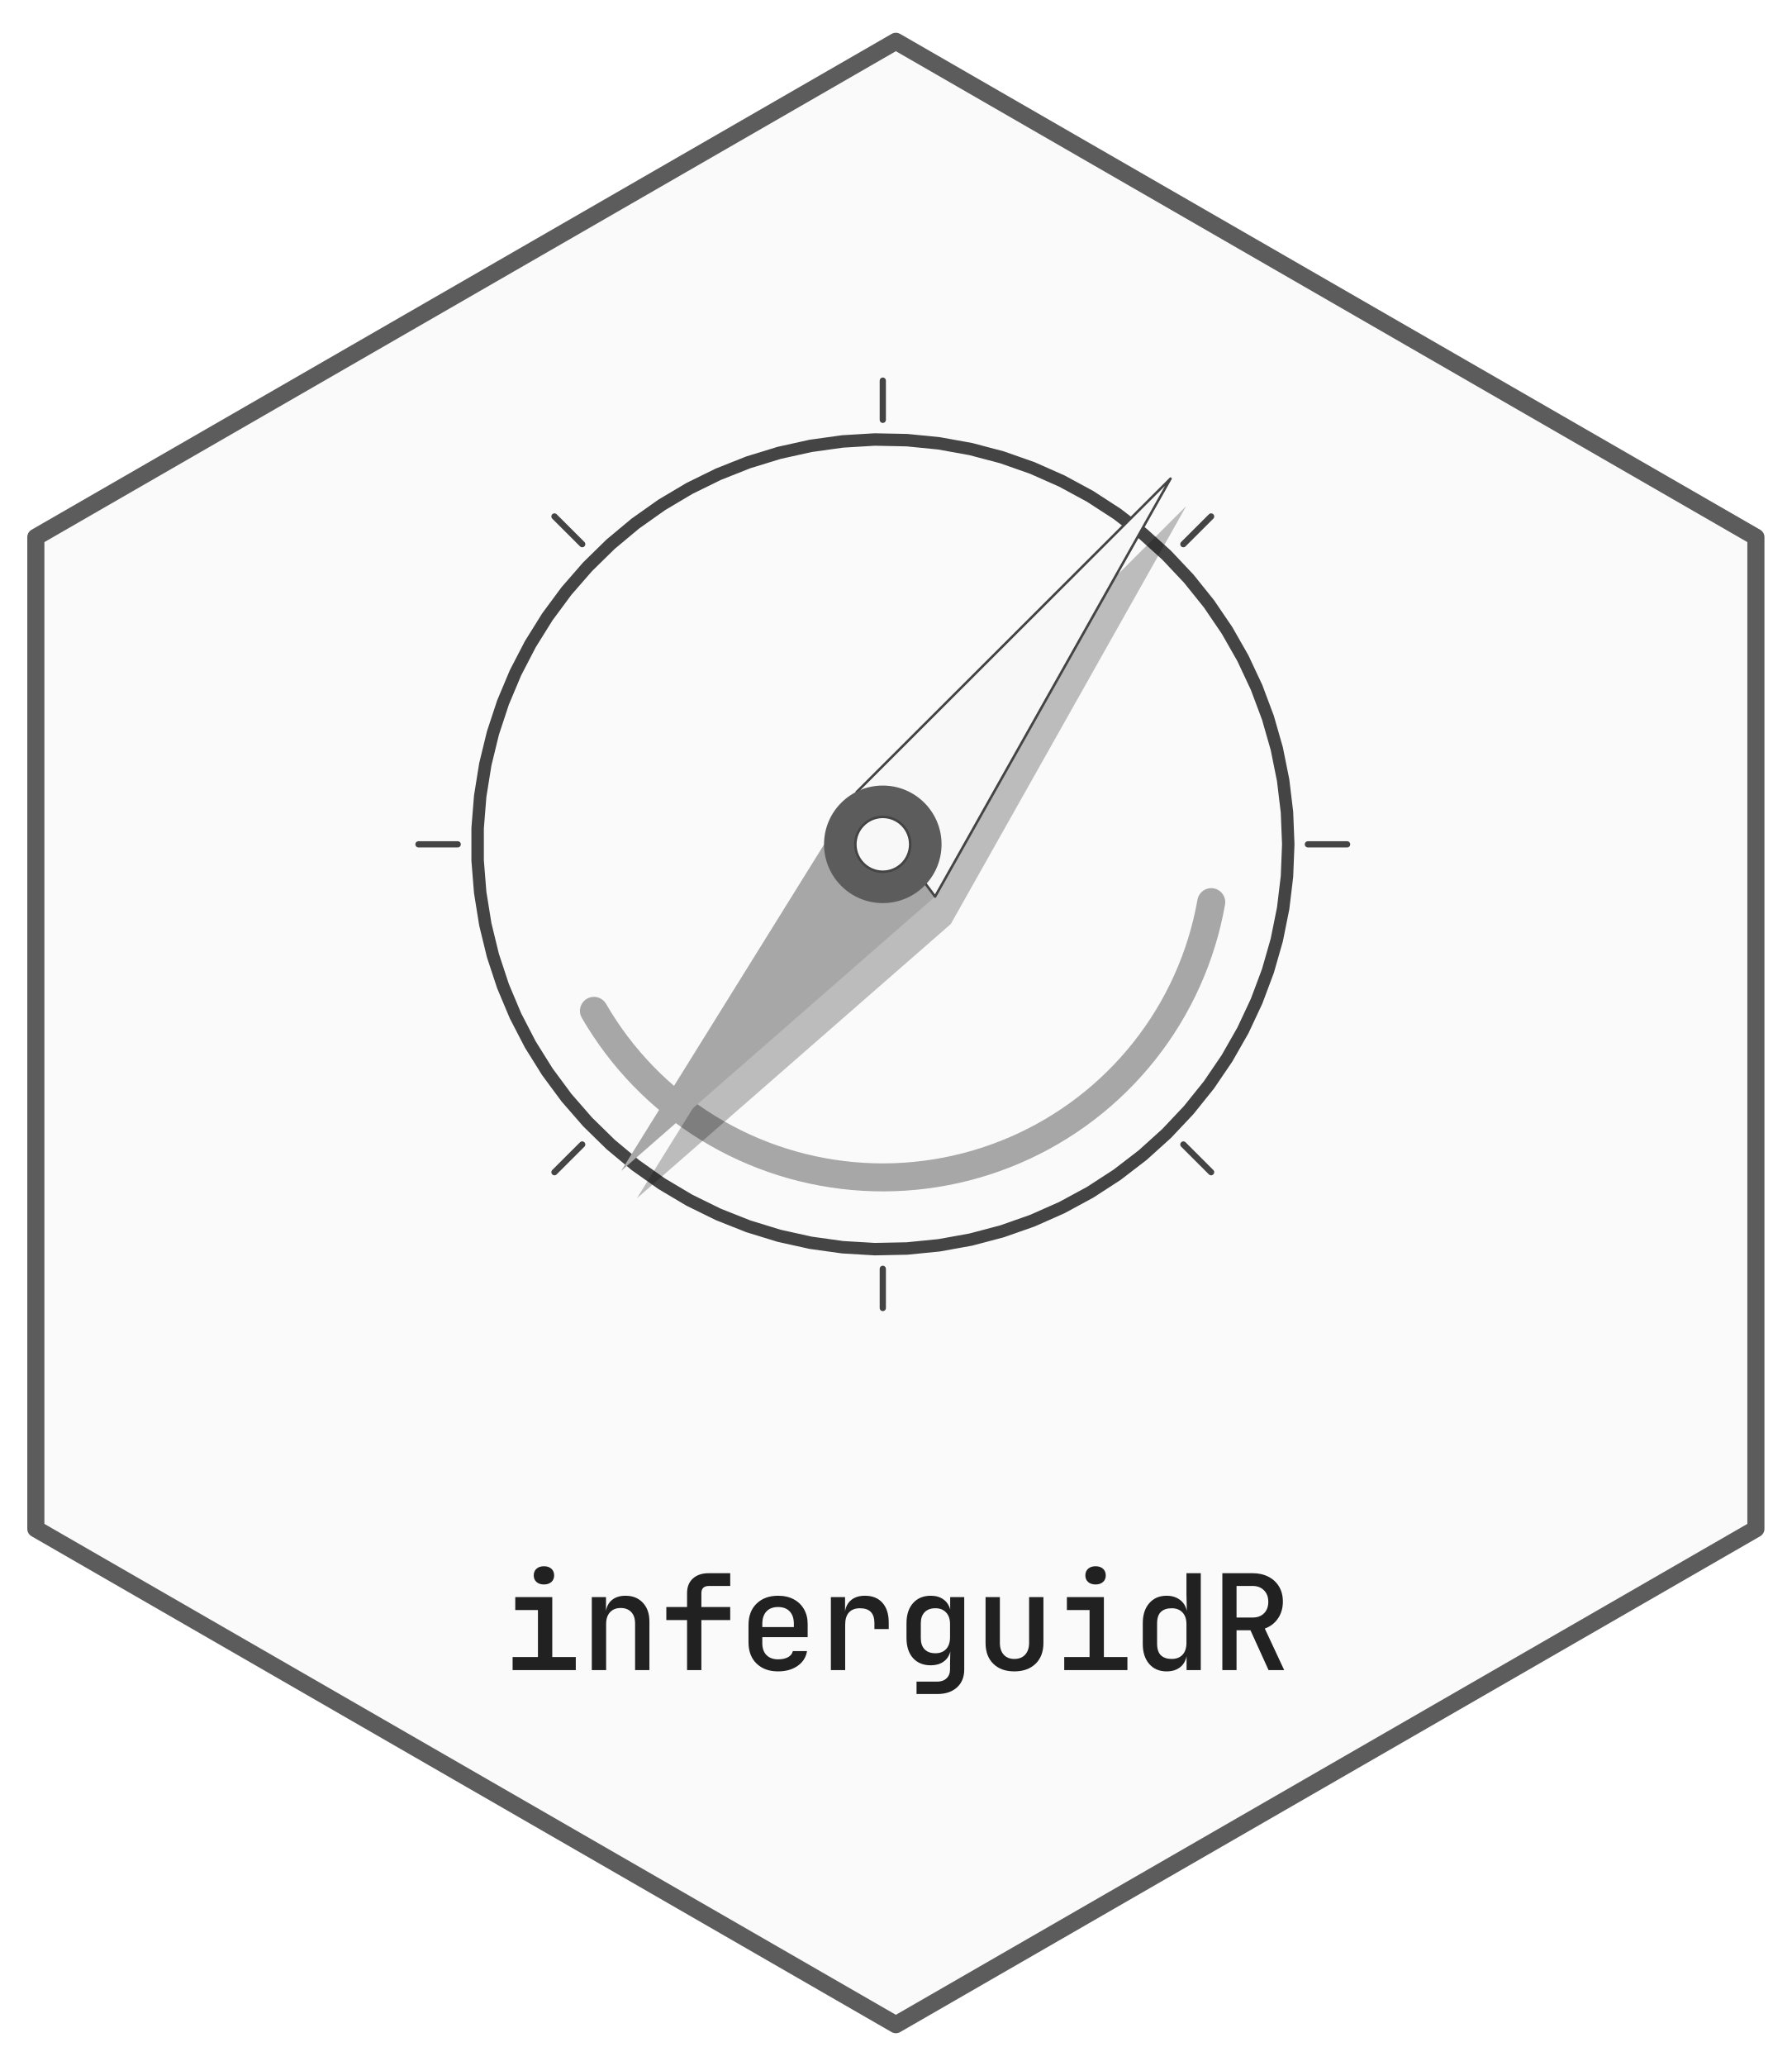
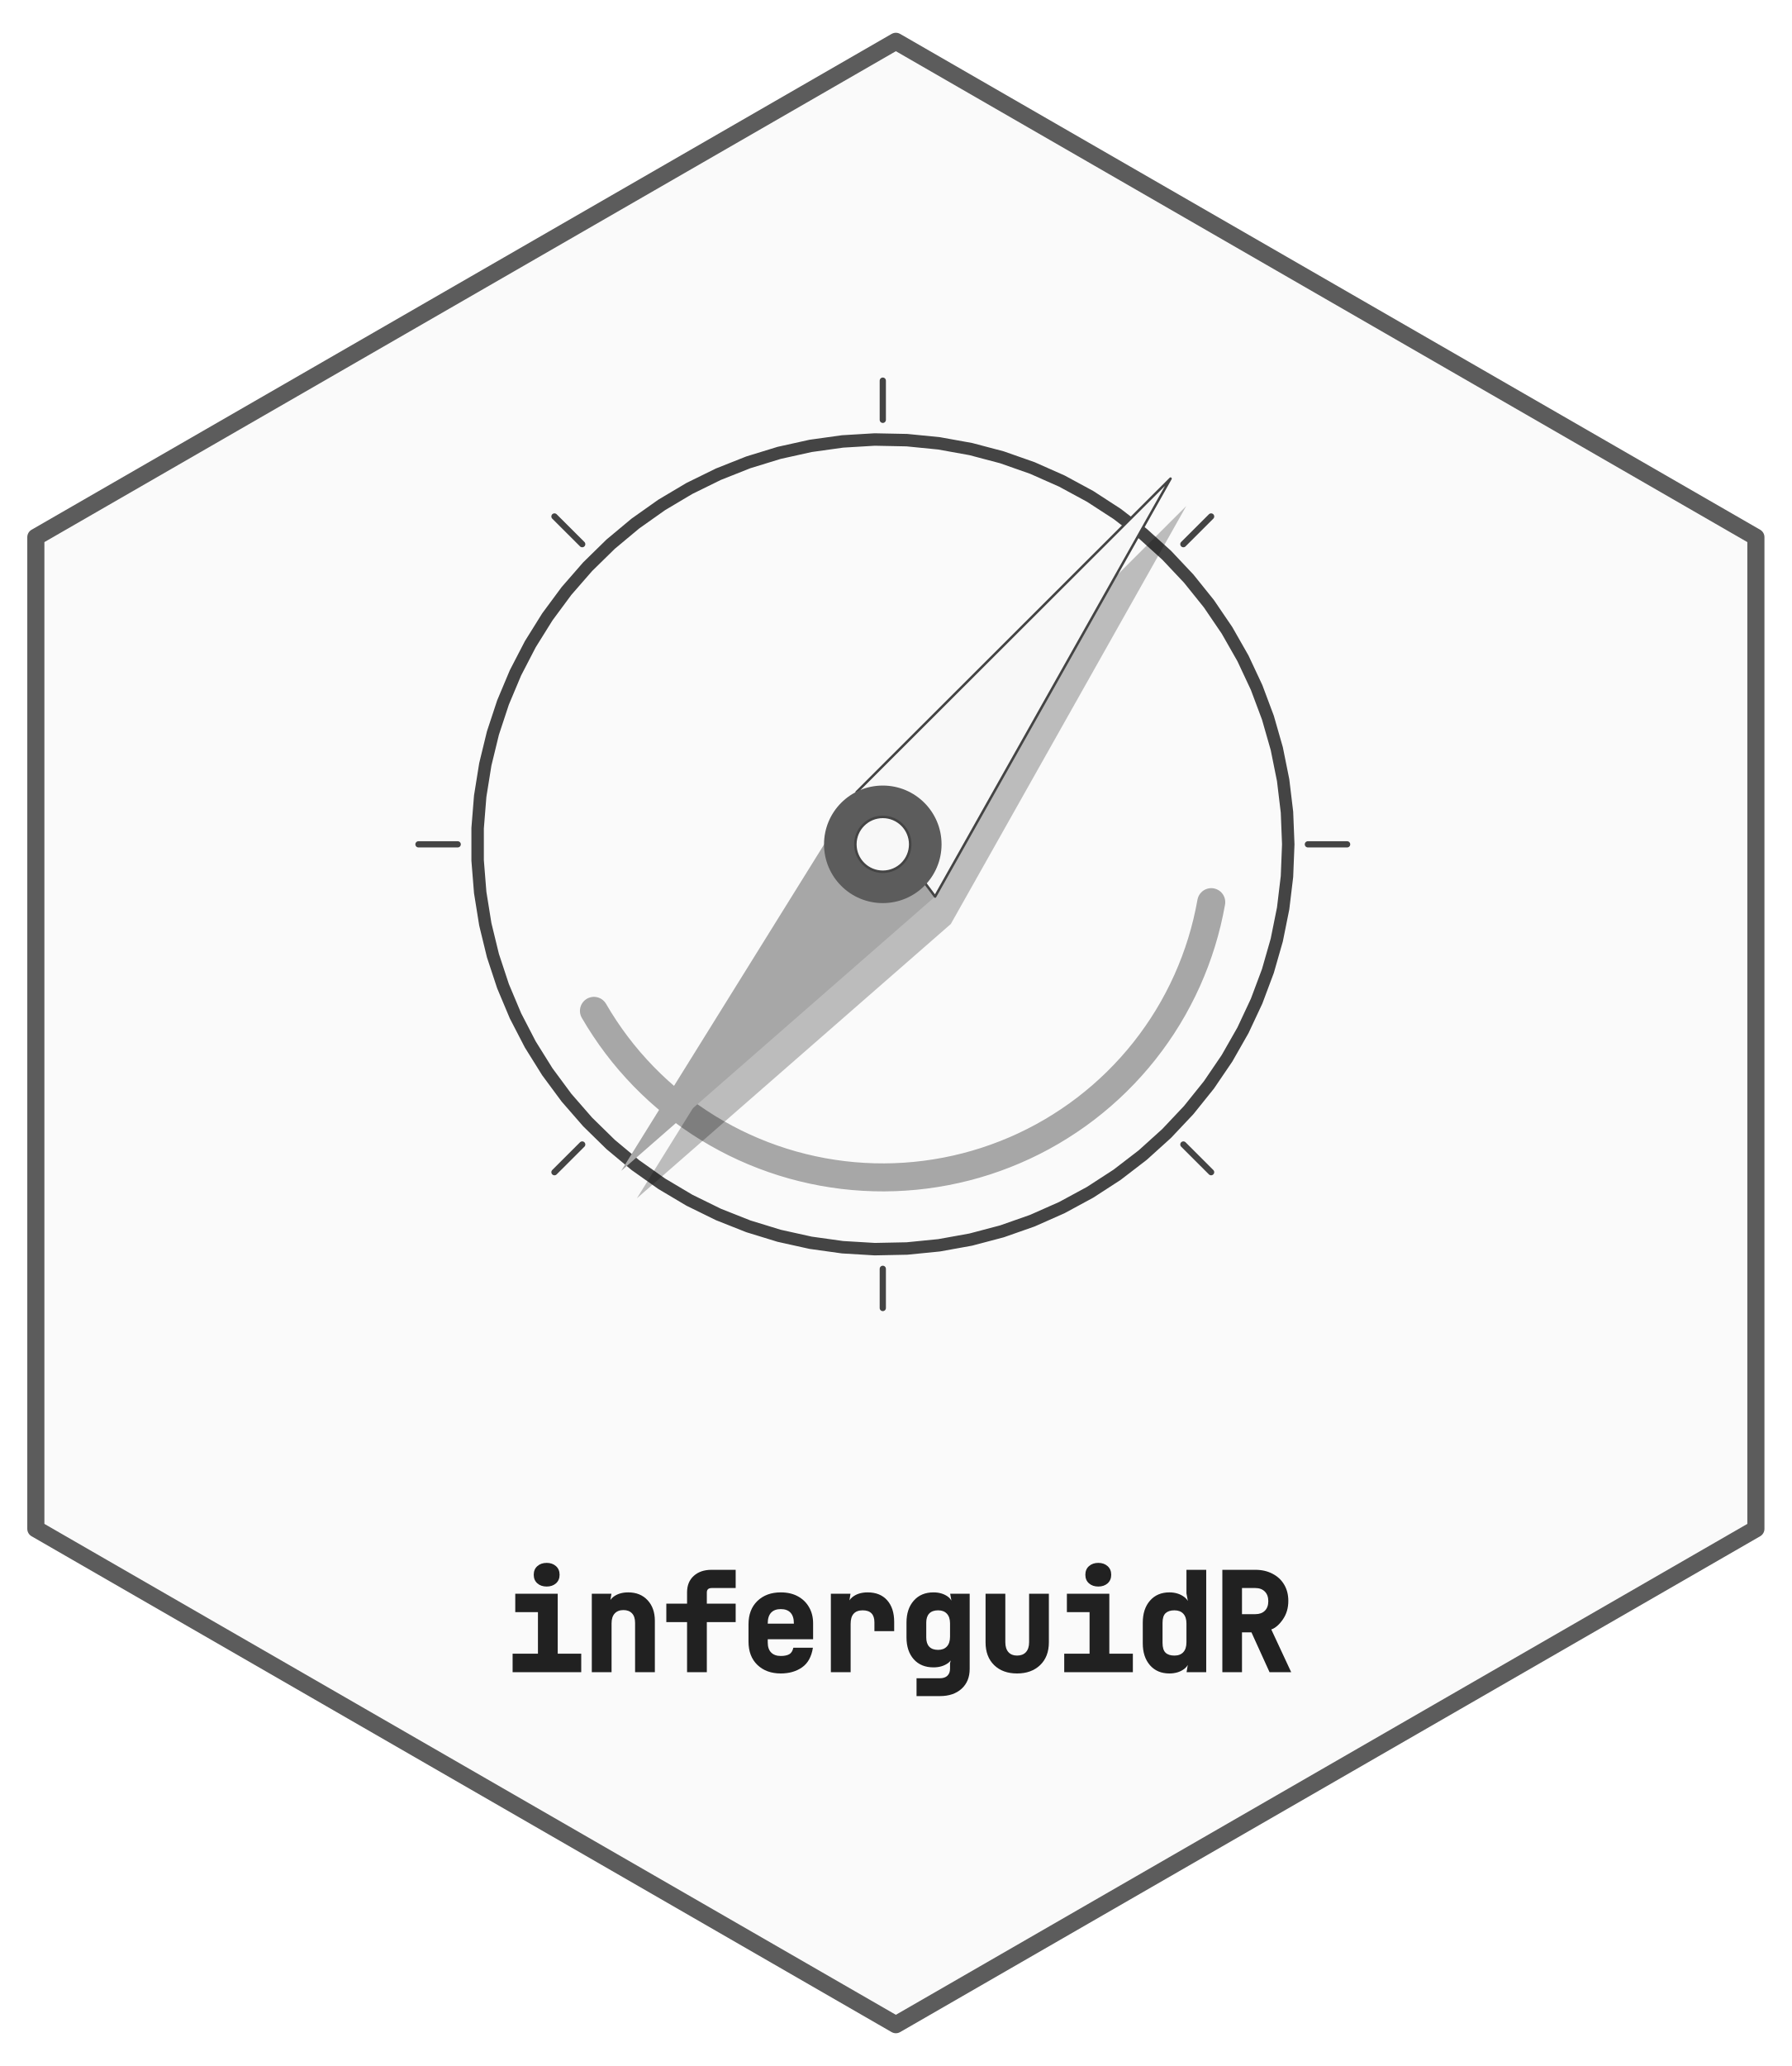
- <svg xmlns="http://www.w3.org/2000/svg" xmlns:xlink="http://www.w3.org/1999/xlink" width="432pt" height="498pt" viewBox="0 0 432 498">
+ <svg xmlns="http://www.w3.org/2000/svg" xmlns:xlink="http://www.w3.org/1999/xlink" width="432" height="498" viewBox="0 0 432 498">
  <defs>
    <g>
      <g id="glyph-0-0">
-         <path d="M 2.594 0 L 2.594 -3.141 L 8.703 -3.141 L 8.703 -14.469 L 3.234 -14.469 L 3.234 -17.594 L 12.156 -17.594 L 12.156 -3.141 L 17.828 -3.141 L 17.828 0 Z M 10.156 -20.641 C 9.406 -20.641 8.805 -20.836 8.359 -21.234 C 7.91 -21.629 7.688 -22.156 7.688 -22.812 C 7.688 -23.5 7.91 -24.039 8.359 -24.438 C 8.805 -24.832 9.406 -25.031 10.156 -25.031 C 10.895 -25.031 11.488 -24.832 11.938 -24.438 C 12.383 -24.039 12.609 -23.5 12.609 -22.812 C 12.609 -22.156 12.383 -21.629 11.938 -21.234 C 11.488 -20.836 10.895 -20.641 10.156 -20.641 Z M 10.156 -20.641 " />
+         <path d="M 2.594 0 L 2.594 -4.453 L 8.703 -4.453 L 8.703 -14.469 L 3.234 -14.469 L 3.234 -18.906 L 13.469 -18.906 L 13.469 -4.453 L 19.141 -4.453 L 19.141 0 Z M 10.812 -20.641 C 9.895 -20.641 9.145 -20.895 8.562 -21.406 C 7.977 -21.926 7.688 -22.613 7.688 -23.469 C 7.688 -24.352 7.977 -25.051 8.562 -25.562 C 9.145 -26.082 9.895 -26.344 10.812 -26.344 C 11.719 -26.344 12.461 -26.082 13.047 -25.562 C 13.629 -25.051 13.922 -24.352 13.922 -23.469 C 13.922 -22.613 13.629 -21.926 13.047 -21.406 C 12.461 -20.895 11.719 -20.641 10.812 -20.641 Z M 10.812 -20.641 " />
      </g>
      <g id="glyph-0-1">
-         <path d="M 2.688 0 L 2.688 -17.594 L 6.109 -17.594 L 6.109 -14.234 C 6.285 -15.391 6.781 -16.289 7.594 -16.938 C 8.414 -17.594 9.488 -17.922 10.812 -17.922 C 12.562 -17.922 13.957 -17.359 15 -16.234 C 16.051 -15.117 16.578 -13.613 16.578 -11.719 L 16.578 0 L 13.125 0 L 13.125 -11.203 C 13.125 -12.422 12.812 -13.352 12.188 -14 C 11.57 -14.645 10.727 -14.969 9.656 -14.969 C 8.57 -14.969 7.711 -14.625 7.078 -13.938 C 6.453 -13.258 6.141 -12.316 6.141 -11.109 L 6.141 0 Z M 2.688 0 " />
+         <path d="M 2.688 0 L 2.688 -18.906 L 7.422 -18.906 L 6.766 -14.891 C 6.535 -16.285 6.891 -17.359 7.828 -18.109 C 8.773 -18.859 9.988 -19.234 11.469 -19.234 C 13.406 -19.234 14.957 -18.609 16.125 -17.359 C 17.301 -16.109 17.891 -14.445 17.891 -12.375 L 17.891 0 L 13.125 0 L 13.125 -11.859 C 13.125 -12.898 12.875 -13.676 12.375 -14.188 C 11.883 -14.707 11.195 -14.969 10.312 -14.969 C 9.414 -14.969 8.711 -14.691 8.203 -14.141 C 7.703 -13.598 7.453 -12.805 7.453 -11.766 L 7.453 0 Z M 2.688 0 " />
      </g>
      <g id="glyph-0-2">
-         <path d="M 6.656 0 L 6.656 -12.062 L 1.656 -12.062 L 1.656 -15.203 L 6.656 -15.203 L 6.656 -18.594 C 6.656 -20.062 7.125 -21.223 8.062 -22.078 C 9 -22.93 10.281 -23.359 11.906 -23.359 L 17.062 -23.359 L 17.062 -20.281 L 11.969 -20.281 C 10.727 -20.281 10.109 -19.707 10.109 -18.562 L 10.109 -15.203 L 17.062 -15.203 L 17.062 -12.062 L 10.109 -12.062 L 10.109 0 Z M 6.656 0 " />
+         <path d="M 6.656 0 L 6.656 -12.062 L 1.656 -12.062 L 1.656 -16.516 L 6.656 -16.516 L 6.656 -19.25 C 6.656 -20.914 7.191 -22.234 8.266 -23.203 C 9.336 -24.18 10.77 -24.672 12.562 -24.672 L 18.375 -24.672 L 18.375 -20.281 L 12.625 -20.281 C 11.82 -20.281 11.422 -19.926 11.422 -19.219 L 11.422 -16.516 L 18.375 -16.516 L 18.375 -12.062 L 11.422 -12.062 L 11.422 0 Z M 6.656 0 " />
      </g>
      <g id="glyph-0-3">
-         <path d="M 9.594 0.312 C 7.445 0.312 5.723 -0.312 4.422 -1.562 C 3.117 -2.82 2.469 -4.539 2.469 -6.719 L 2.469 -10.875 C 2.469 -13.051 3.117 -14.77 4.422 -16.031 C 5.723 -17.289 7.445 -17.922 9.594 -17.922 C 11.051 -17.922 12.312 -17.633 13.375 -17.062 C 14.438 -16.5 15.258 -15.707 15.844 -14.688 C 16.438 -13.664 16.734 -12.473 16.734 -11.109 L 16.734 -7.938 L 5.797 -7.938 L 5.797 -6.5 C 5.797 -5.258 6.133 -4.297 6.812 -3.609 C 7.5 -2.93 8.426 -2.594 9.594 -2.594 C 10.562 -2.594 11.363 -2.766 12 -3.109 C 12.633 -3.461 13.02 -3.953 13.156 -4.578 L 16.578 -4.578 C 16.336 -3.086 15.582 -1.898 14.312 -1.016 C 13.051 -0.129 11.477 0.312 9.594 0.312 Z M 5.797 -11.109 L 5.797 -10.375 L 13.406 -10.375 L 13.406 -11.141 C 13.406 -12.441 13.07 -13.441 12.406 -14.141 C 11.75 -14.848 10.812 -15.203 9.594 -15.203 C 8.383 -15.203 7.445 -14.844 6.781 -14.125 C 6.125 -13.414 5.797 -12.41 5.797 -11.109 Z M 5.797 -11.109 " />
+         <path d="M 10.25 0.312 C 7.926 0.312 6.047 -0.375 4.609 -1.75 C 3.18 -3.133 2.469 -5.008 2.469 -7.375 L 2.469 -11.531 C 2.469 -13.895 3.18 -15.77 4.609 -17.156 C 6.047 -18.539 7.926 -19.234 10.25 -19.234 C 11.82 -19.234 13.188 -18.922 14.344 -18.297 C 15.508 -17.672 16.414 -16.797 17.062 -15.672 C 17.719 -14.547 18.047 -13.242 18.047 -11.766 L 18.047 -7.938 L 7.109 -7.938 L 7.109 -7.156 C 7.109 -6.094 7.383 -5.285 7.938 -4.734 C 8.488 -4.18 9.258 -3.906 10.25 -3.906 C 11.102 -3.906 11.781 -4.039 12.281 -4.312 C 12.781 -4.594 13.113 -5.117 13.281 -5.891 L 18 -5.891 C 17.656 -3.711 16.781 -2.133 15.375 -1.156 C 13.977 -0.176 12.27 0.312 10.25 0.312 Z M 7.109 -11.766 L 7.109 -11.688 L 13.406 -11.688 L 13.406 -11.797 C 13.406 -12.922 13.133 -13.77 12.594 -14.344 C 12.062 -14.914 11.281 -15.203 10.25 -15.203 C 9.227 -15.203 8.445 -14.91 7.906 -14.328 C 7.375 -13.754 7.109 -12.898 7.109 -11.766 Z M 7.109 -11.766 " />
      </g>
      <g id="glyph-0-4">
-         <path d="M 3.328 0 L 3.328 -17.594 L 6.75 -17.594 L 6.75 -14.141 C 6.926 -15.316 7.426 -16.238 8.25 -16.906 C 9.082 -17.582 10.18 -17.922 11.547 -17.922 C 13.359 -17.922 14.766 -17.352 15.766 -16.219 C 16.773 -15.094 17.281 -13.504 17.281 -11.453 L 17.281 -9.891 L 13.828 -9.891 L 13.828 -11.359 C 13.828 -13.723 12.664 -14.906 10.344 -14.906 C 9.188 -14.906 8.301 -14.566 7.688 -13.891 C 7.082 -13.223 6.781 -12.25 6.781 -10.969 L 6.781 0 Z M 3.328 0 " />
+         <path d="M 3.328 0 L 3.328 -18.906 L 8.062 -18.906 L 7.406 -14.797 C 7.176 -16.203 7.535 -17.289 8.484 -18.062 C 9.441 -18.844 10.68 -19.234 12.203 -19.234 C 14.211 -19.234 15.781 -18.598 16.906 -17.328 C 18.031 -16.066 18.594 -14.328 18.594 -12.109 L 18.594 -9.891 L 13.828 -9.891 L 13.828 -12.016 C 13.828 -13.941 12.883 -14.906 11 -14.906 C 10.039 -14.906 9.316 -14.633 8.828 -14.094 C 8.336 -13.562 8.094 -12.738 8.094 -11.625 L 8.094 0 Z M 3.328 0 " />
      </g>
      <g id="glyph-0-5">
-         <path d="M 4.984 5.766 L 4.984 2.781 L 9.953 2.781 C 10.91 2.781 11.664 2.516 12.219 1.984 C 12.781 1.453 13.062 0.727 13.062 -0.188 L 13.062 -1.5 L 13.125 -4.453 C 12.844 -3.398 12.289 -2.586 11.469 -2.016 C 10.645 -1.441 9.629 -1.156 8.422 -1.156 C 6.609 -1.156 5.176 -1.738 4.125 -2.906 C 3.082 -4.082 2.562 -5.695 2.562 -7.75 L 2.562 -11.297 C 2.562 -13.328 3.082 -14.938 4.125 -16.125 C 5.176 -17.32 6.609 -17.922 8.422 -17.922 C 9.629 -17.922 10.641 -17.629 11.453 -17.047 C 12.266 -16.473 12.812 -15.664 13.094 -14.625 L 13.094 -17.594 L 16.484 -17.594 L 16.484 -0.125 C 16.484 1.688 15.898 3.117 14.734 4.172 C 13.566 5.234 11.984 5.766 9.984 5.766 Z M 9.531 -4.062 C 10.625 -4.062 11.484 -4.395 12.109 -5.062 C 12.742 -5.738 13.062 -6.688 13.062 -7.906 L 13.062 -11.109 C 13.062 -12.297 12.742 -13.223 12.109 -13.891 C 11.484 -14.566 10.625 -14.906 9.531 -14.906 C 8.406 -14.906 7.535 -14.582 6.922 -13.938 C 6.316 -13.301 6.016 -12.43 6.016 -11.328 L 6.016 -7.688 C 6.016 -6.551 6.316 -5.66 6.922 -5.016 C 7.535 -4.379 8.406 -4.062 9.531 -4.062 Z M 9.531 -4.062 " />
+         <path d="M 4.984 5.766 L 4.984 1.469 L 10.609 1.469 C 11.391 1.469 11.992 1.266 12.422 0.859 C 12.848 0.453 13.062 -0.113 13.062 -0.844 L 13.062 -2.156 L 13.781 -5.109 C 13.883 -3.785 13.461 -2.797 12.516 -2.141 C 11.566 -1.484 10.422 -1.156 9.078 -1.156 C 7.066 -1.156 5.477 -1.805 4.312 -3.109 C 3.145 -4.422 2.562 -6.188 2.562 -8.406 L 2.562 -11.953 C 2.562 -14.148 3.145 -15.91 4.312 -17.234 C 5.477 -18.566 7.066 -19.234 9.078 -19.234 C 10.422 -19.234 11.562 -18.898 12.5 -18.234 C 13.438 -17.566 13.852 -16.582 13.75 -15.281 L 13.094 -18.906 L 17.797 -18.906 L 17.797 -0.781 C 17.797 1.227 17.145 2.82 15.844 4 C 14.539 5.176 12.805 5.766 10.641 5.766 Z M 10.188 -5.375 C 11.094 -5.375 11.797 -5.645 12.297 -6.188 C 12.805 -6.727 13.062 -7.52 13.062 -8.562 L 13.062 -11.766 C 13.062 -12.773 12.805 -13.551 12.297 -14.094 C 11.797 -14.633 11.094 -14.906 10.188 -14.906 C 9.25 -14.906 8.535 -14.648 8.047 -14.141 C 7.566 -13.629 7.328 -12.91 7.328 -11.984 L 7.328 -8.344 C 7.328 -7.383 7.566 -6.648 8.047 -6.141 C 8.535 -5.629 9.25 -5.375 10.188 -5.375 Z M 10.188 -5.375 " />
      </g>
      <g id="glyph-0-6">
-         <path d="M 9.562 0.312 C 7.438 0.312 5.75 -0.297 4.5 -1.516 C 3.25 -2.742 2.625 -4.414 2.625 -6.531 L 2.625 -17.594 L 6.078 -17.594 L 6.078 -6.562 C 6.078 -5.363 6.383 -4.414 7 -3.719 C 7.625 -3.031 8.477 -2.688 9.562 -2.688 C 10.676 -2.688 11.547 -3.031 12.172 -3.719 C 12.805 -4.414 13.125 -5.363 13.125 -6.562 L 13.125 -17.594 L 16.578 -17.594 L 16.578 -6.531 C 16.578 -4.414 15.941 -2.742 14.672 -1.516 C 13.398 -0.297 11.695 0.312 9.562 0.312 Z M 9.562 0.312 " />
+         <path d="M 10.219 0.312 C 7.914 0.312 6.07 -0.359 4.688 -1.703 C 3.312 -3.055 2.625 -4.883 2.625 -7.188 L 2.625 -18.906 L 7.391 -18.906 L 7.391 -7.219 C 7.391 -6.188 7.641 -5.391 8.141 -4.828 C 8.641 -4.273 9.332 -4 10.219 -4 C 11.133 -4 11.848 -4.273 12.359 -4.828 C 12.867 -5.391 13.125 -6.188 13.125 -7.219 L 13.125 -18.906 L 17.891 -18.906 L 17.891 -7.188 C 17.891 -4.883 17.188 -3.055 15.781 -1.703 C 14.383 -0.359 12.531 0.312 10.219 0.312 Z M 10.219 0.312 " />
      </g>
      <g id="glyph-0-7">
-         <path d="M 8.281 0.312 C 6.531 0.312 5.133 -0.281 4.094 -1.469 C 3.051 -2.664 2.531 -4.273 2.531 -6.297 L 2.531 -11.266 C 2.531 -13.316 3.051 -14.938 4.094 -16.125 C 5.133 -17.32 6.531 -17.922 8.281 -17.922 C 9.539 -17.922 10.602 -17.598 11.469 -16.953 C 12.332 -16.316 12.895 -15.422 13.156 -14.266 L 13.062 -18.344 L 13.062 -23.359 L 16.516 -23.359 L 16.516 0 L 13.094 0 L 13.094 -3.328 C 12.852 -2.172 12.312 -1.273 11.469 -0.641 C 10.625 -0.004 9.562 0.312 8.281 0.312 Z M 9.5 -2.688 C 10.613 -2.688 11.484 -3.02 12.109 -3.688 C 12.742 -4.363 13.062 -5.32 13.062 -6.562 L 13.062 -11.078 C 13.062 -12.285 12.742 -13.223 12.109 -13.891 C 11.484 -14.566 10.613 -14.906 9.5 -14.906 C 8.395 -14.906 7.531 -14.613 6.906 -14.031 C 6.289 -13.445 5.984 -12.516 5.984 -11.234 L 5.984 -6.406 C 5.984 -5.102 6.289 -4.156 6.906 -3.562 C 7.531 -2.977 8.395 -2.688 9.5 -2.688 Z M 9.5 -2.688 " />
+         <path d="M 8.938 0.312 C 6.988 0.312 5.43 -0.348 4.266 -1.672 C 3.109 -3.004 2.531 -4.766 2.531 -6.953 L 2.531 -11.922 C 2.531 -14.141 3.109 -15.91 4.266 -17.234 C 5.43 -18.566 6.988 -19.234 8.938 -19.234 C 10.344 -19.234 11.539 -18.863 12.531 -18.125 C 13.52 -17.395 13.945 -16.328 13.812 -14.922 L 13.062 -19 L 13.062 -24.672 L 17.828 -24.672 L 17.828 0 L 13.094 0 L 13.75 -3.984 C 13.906 -2.578 13.5 -1.508 12.531 -0.781 C 11.562 -0.051 10.363 0.312 8.938 0.312 Z M 10.156 -4 C 11.082 -4 11.797 -4.27 12.297 -4.812 C 12.805 -5.352 13.062 -6.156 13.062 -7.219 L 13.062 -11.734 C 13.062 -12.766 12.805 -13.551 12.297 -14.094 C 11.797 -14.633 11.082 -14.906 10.156 -14.906 C 9.227 -14.906 8.52 -14.676 8.031 -14.219 C 7.539 -13.758 7.297 -12.984 7.297 -11.891 L 7.297 -7.062 C 7.297 -5.945 7.539 -5.156 8.031 -4.688 C 8.52 -4.227 9.227 -4 10.156 -4 Z M 10.156 -4 " />
      </g>
      <g id="glyph-0-8">
-         <path d="M 2.719 0 L 2.719 -23.359 L 10.016 -23.359 C 11.461 -23.359 12.734 -23.07 13.828 -22.5 C 14.93 -21.938 15.785 -21.145 16.391 -20.125 C 17.004 -19.102 17.312 -17.898 17.312 -16.516 C 17.312 -14.953 16.914 -13.594 16.125 -12.438 C 15.332 -11.289 14.273 -10.484 12.953 -10.016 L 17.625 0 L 13.859 0 L 9.5 -9.594 L 6.141 -9.594 L 6.141 0 Z M 6.141 -12.672 L 10.016 -12.672 C 11.172 -12.672 12.086 -13.008 12.766 -13.688 C 13.453 -14.375 13.797 -15.297 13.797 -16.453 C 13.797 -17.617 13.445 -18.547 12.75 -19.234 C 12.062 -19.93 11.148 -20.281 10.016 -20.281 L 6.141 -20.281 Z M 6.141 -12.672 " />
+         <path d="M 2.719 0 L 2.719 -24.672 L 10.672 -24.672 C 12.223 -24.672 13.598 -24.359 14.797 -23.734 C 16.004 -23.117 16.941 -22.25 17.609 -21.125 C 18.285 -20 18.625 -18.68 18.625 -17.172 C 18.625 -15.473 18.188 -13.988 17.312 -12.719 C 16.445 -11.457 15.516 -10.648 14.516 -10.297 L 19.312 0 L 14.094 0 L 9.734 -9.594 L 7.453 -9.594 L 7.453 0 Z M 7.453 -13.984 L 10.672 -13.984 C 11.648 -13.984 12.414 -14.258 12.969 -14.812 C 13.52 -15.363 13.797 -16.129 13.797 -17.109 C 13.797 -18.098 13.516 -18.875 12.953 -19.438 C 12.391 -20 11.629 -20.281 10.672 -20.281 L 7.453 -20.281 Z M 7.453 -13.984 " />
      </g>
    </g>
  </defs>
  <path fill-rule="nonzero" fill="rgb(98.039%, 98.039%, 98.039%)" fill-opacity="1" stroke-width="4.125" stroke-linecap="round" stroke-linejoin="round" stroke="rgb(36.078%, 36.078%, 36.078%)" stroke-opacity="1" stroke-miterlimit="10" d="M 216 9.961 L 423.359 129.48 L 423.359 368.52 L 216 488.039 L 8.641 368.52 L 8.641 129.48 Z M 216 9.961 " />
  <path fill="none" stroke-width="3" stroke-linecap="round" stroke-linejoin="round" stroke="rgb(26.667%, 26.667%, 26.667%)" stroke-opacity="1" stroke-miterlimit="10" d="M 310.609 203.523 L 310.301 195.766 L 309.375 188.062 L 307.84 180.453 L 305.703 172.992 L 302.98 165.723 L 299.688 158.695 L 295.844 151.949 L 291.477 145.527 L 286.613 139.477 L 281.285 133.828 L 275.52 128.617 L 269.363 123.883 L 262.844 119.652 L 256.012 115.953 L 248.906 112.805 L 241.574 110.23 L 234.059 108.246 L 226.41 106.867 L 218.676 106.098 L 210.902 105.941 L 203.145 106.406 L 195.445 107.48 L 187.855 109.164 L 180.426 111.445 L 173.203 114.309 L 166.227 117.734 L 159.547 121.703 L 153.203 126.191 L 147.238 131.164 L 141.688 136.598 L 136.586 142.453 L 131.969 148.695 L 127.859 155.285 L 124.289 162.176 L 121.281 169.332 L 118.848 176.703 L 117.012 184.242 L 115.781 191.906 L 115.16 199.641 L 115.16 207.402 L 115.781 215.137 L 117.012 222.801 L 118.848 230.34 L 121.281 237.711 L 124.289 244.867 L 127.859 251.762 L 131.969 258.348 L 136.586 264.59 L 141.688 270.445 L 147.238 275.879 L 153.203 280.852 L 159.547 285.34 L 166.227 289.309 L 173.203 292.734 L 180.426 295.598 L 187.855 297.879 L 195.445 299.562 L 203.145 300.637 L 210.902 301.102 L 218.676 300.945 L 226.41 300.176 L 234.059 298.797 L 241.574 296.812 L 248.906 294.238 L 256.012 291.09 L 262.844 287.391 L 269.363 283.16 L 275.52 278.426 L 281.285 273.219 L 286.613 267.57 L 291.477 261.516 L 295.844 255.094 L 299.688 248.348 L 302.98 241.32 L 305.703 234.051 L 307.84 226.59 L 309.375 218.98 L 310.301 211.277 L 310.609 203.523 " />
  <path fill="none" stroke-width="6.75" stroke-linecap="round" stroke-linejoin="round" stroke="rgb(65.49%, 65.49%, 65.49%)" stroke-opacity="1" stroke-miterlimit="10" d="M 143.203 243.664 L 144.48 245.793 L 145.824 247.883 L 147.23 249.934 L 148.699 251.938 L 150.227 253.895 L 151.816 255.801 L 153.469 257.66 L 155.172 259.469 L 156.934 261.223 L 158.746 262.922 L 160.613 264.562 L 162.527 266.148 L 164.492 267.672 L 166.504 269.133 L 168.559 270.531 L 170.656 271.867 L 172.793 273.137 L 174.969 274.34 L 177.18 275.477 L 179.426 276.543 L 181.703 277.539 L 184.012 278.465 L 186.348 279.32 L 188.707 280.102 L 191.09 280.812 L 193.496 281.445 L 195.918 282.004 L 198.359 282.492 L 200.812 282.898 L 203.273 283.234 L 205.75 283.492 L 208.23 283.672 L 210.715 283.777 L 213.203 283.805 L 215.688 283.754 L 218.172 283.629 L 220.652 283.426 L 223.121 283.145 L 225.586 282.789 L 228.035 282.359 L 230.469 281.852 L 232.887 281.273 L 235.285 280.617 L 237.664 279.887 L 240.016 279.082 L 242.344 278.207 L 244.645 277.262 L 246.914 276.246 L 249.148 275.16 L 251.352 274.004 L 253.516 272.781 L 255.641 271.492 L 257.727 270.137 L 259.77 268.723 L 261.766 267.242 L 263.715 265.699 L 265.617 264.102 L 267.469 262.441 L 269.27 260.727 L 271.012 258.957 L 272.703 257.137 L 274.336 255.262 L 275.91 253.34 L 277.422 251.367 L 278.871 249.352 L 280.262 247.293 L 281.586 245.188 L 282.844 243.047 L 284.031 240.867 L 285.156 238.652 L 286.211 236.402 L 287.191 234.121 L 288.105 231.812 L 288.945 229.477 L 289.715 227.113 L 290.406 224.727 L 291.027 222.324 L 291.57 219.902 L 292.043 217.461 " />
  <path fill="none" stroke-width="1.5" stroke-linecap="round" stroke-linejoin="round" stroke="rgb(26.667%, 26.667%, 26.667%)" stroke-opacity="1" stroke-miterlimit="10" d="M 315.34 203.523 L 324.801 203.523 " />
  <path fill="none" stroke-width="1.5" stroke-linecap="round" stroke-linejoin="round" stroke="rgb(26.667%, 26.667%, 26.667%)" stroke-opacity="1" stroke-miterlimit="10" d="M 285.32 131.168 L 292.008 124.492 " />
  <path fill="none" stroke-width="1.5" stroke-linecap="round" stroke-linejoin="round" stroke="rgb(26.667%, 26.667%, 26.667%)" stroke-opacity="1" stroke-miterlimit="10" d="M 212.848 101.199 L 212.848 91.754 " />
  <path fill="none" stroke-width="1.5" stroke-linecap="round" stroke-linejoin="round" stroke="rgb(26.667%, 26.667%, 26.667%)" stroke-opacity="1" stroke-miterlimit="10" d="M 140.375 131.168 L 133.684 124.492 " />
  <path fill="none" stroke-width="1.5" stroke-linecap="round" stroke-linejoin="round" stroke="rgb(26.667%, 26.667%, 26.667%)" stroke-opacity="1" stroke-miterlimit="10" d="M 110.355 203.523 L 100.895 203.523 " />
  <path fill="none" stroke-width="1.5" stroke-linecap="round" stroke-linejoin="round" stroke="rgb(26.667%, 26.667%, 26.667%)" stroke-opacity="1" stroke-miterlimit="10" d="M 140.375 275.875 L 133.684 282.551 " />
  <path fill="none" stroke-width="1.5" stroke-linecap="round" stroke-linejoin="round" stroke="rgb(26.667%, 26.667%, 26.667%)" stroke-opacity="1" stroke-miterlimit="10" d="M 212.848 305.844 L 212.848 315.289 " />
  <path fill="none" stroke-width="1.5" stroke-linecap="round" stroke-linejoin="round" stroke="rgb(26.667%, 26.667%, 26.667%)" stroke-opacity="1" stroke-miterlimit="10" d="M 285.32 275.875 L 292.008 282.551 " />
  <path fill-rule="nonzero" fill="rgb(1.961%, 1.961%, 1.961%)" fill-opacity="0.251" d="M 153.559 288.844 L 229.246 222.727 L 286.012 121.98 L 210.324 197.539 Z M 153.559 288.844 " />
  <path fill-rule="nonzero" fill="rgb(65.49%, 65.49%, 65.49%)" fill-opacity="1" d="M 149.773 282.23 L 225.461 216.113 L 282.227 115.367 L 206.539 190.93 Z M 149.773 282.23 " />
  <path fill-rule="nonzero" fill="rgb(97.255%, 97.255%, 97.255%)" fill-opacity="1" stroke-width="0.6" stroke-linecap="round" stroke-linejoin="round" stroke="rgb(26.667%, 26.667%, 26.667%)" stroke-opacity="1" stroke-miterlimit="10" d="M 206.539 190.93 L 225.461 216.113 L 282.227 115.367 Z M 206.539 190.93 " />
  <path fill-rule="nonzero" fill="rgb(36.078%, 36.078%, 36.078%)" fill-opacity="1" d="M 227.016 203.523 C 227.016 211.348 220.672 217.688 212.848 217.688 C 205.023 217.688 198.68 211.348 198.68 203.523 C 198.68 195.695 205.023 189.355 212.848 189.355 C 220.672 189.355 227.016 195.695 227.016 203.523 " />
  <path fill-rule="nonzero" fill="rgb(97.255%, 97.255%, 97.255%)" fill-opacity="1" stroke-width="0.6" stroke-linecap="round" stroke-linejoin="round" stroke="rgb(26.667%, 26.667%, 26.667%)" stroke-opacity="1" stroke-miterlimit="10" d="M 219.457 203.523 C 219.457 207.172 216.496 210.133 212.848 210.133 C 209.195 210.133 206.234 207.172 206.234 203.523 C 206.234 199.871 209.195 196.91 212.848 196.91 C 216.496 196.91 219.457 199.871 219.457 203.523 " />
  <g fill="rgb(12.941%, 12.941%, 12.941%)" fill-opacity="1">
-     <use xlink:href="#glyph-0-0" x="121" y="402.569" />
-     <use xlink:href="#glyph-0-1" x="140" y="402.569" />
-     <use xlink:href="#glyph-0-2" x="159" y="402.569" />
-     <use xlink:href="#glyph-0-3" x="178" y="402.569" />
-     <use xlink:href="#glyph-0-4" x="197" y="402.569" />
-     <use xlink:href="#glyph-0-5" x="216" y="402.569" />
-     <use xlink:href="#glyph-0-6" x="235" y="402.569" />
-     <use xlink:href="#glyph-0-0" x="254" y="402.569" />
-     <use xlink:href="#glyph-0-7" x="273" y="402.569" />
-     <use xlink:href="#glyph-0-8" x="292" y="402.569" />
+     <use xlink:href="#glyph-0-0" x="121" y="403.069" />
+     <use xlink:href="#glyph-0-1" x="140" y="403.069" />
+     <use xlink:href="#glyph-0-2" x="159" y="403.069" />
+     <use xlink:href="#glyph-0-3" x="178" y="403.069" />
+     <use xlink:href="#glyph-0-4" x="197" y="403.069" />
+     <use xlink:href="#glyph-0-5" x="216" y="403.069" />
+     <use xlink:href="#glyph-0-6" x="235" y="403.069" />
+     <use xlink:href="#glyph-0-0" x="254" y="403.069" />
+     <use xlink:href="#glyph-0-7" x="273" y="403.069" />
+     <use xlink:href="#glyph-0-8" x="292" y="403.069" />
  </g>
</svg>
